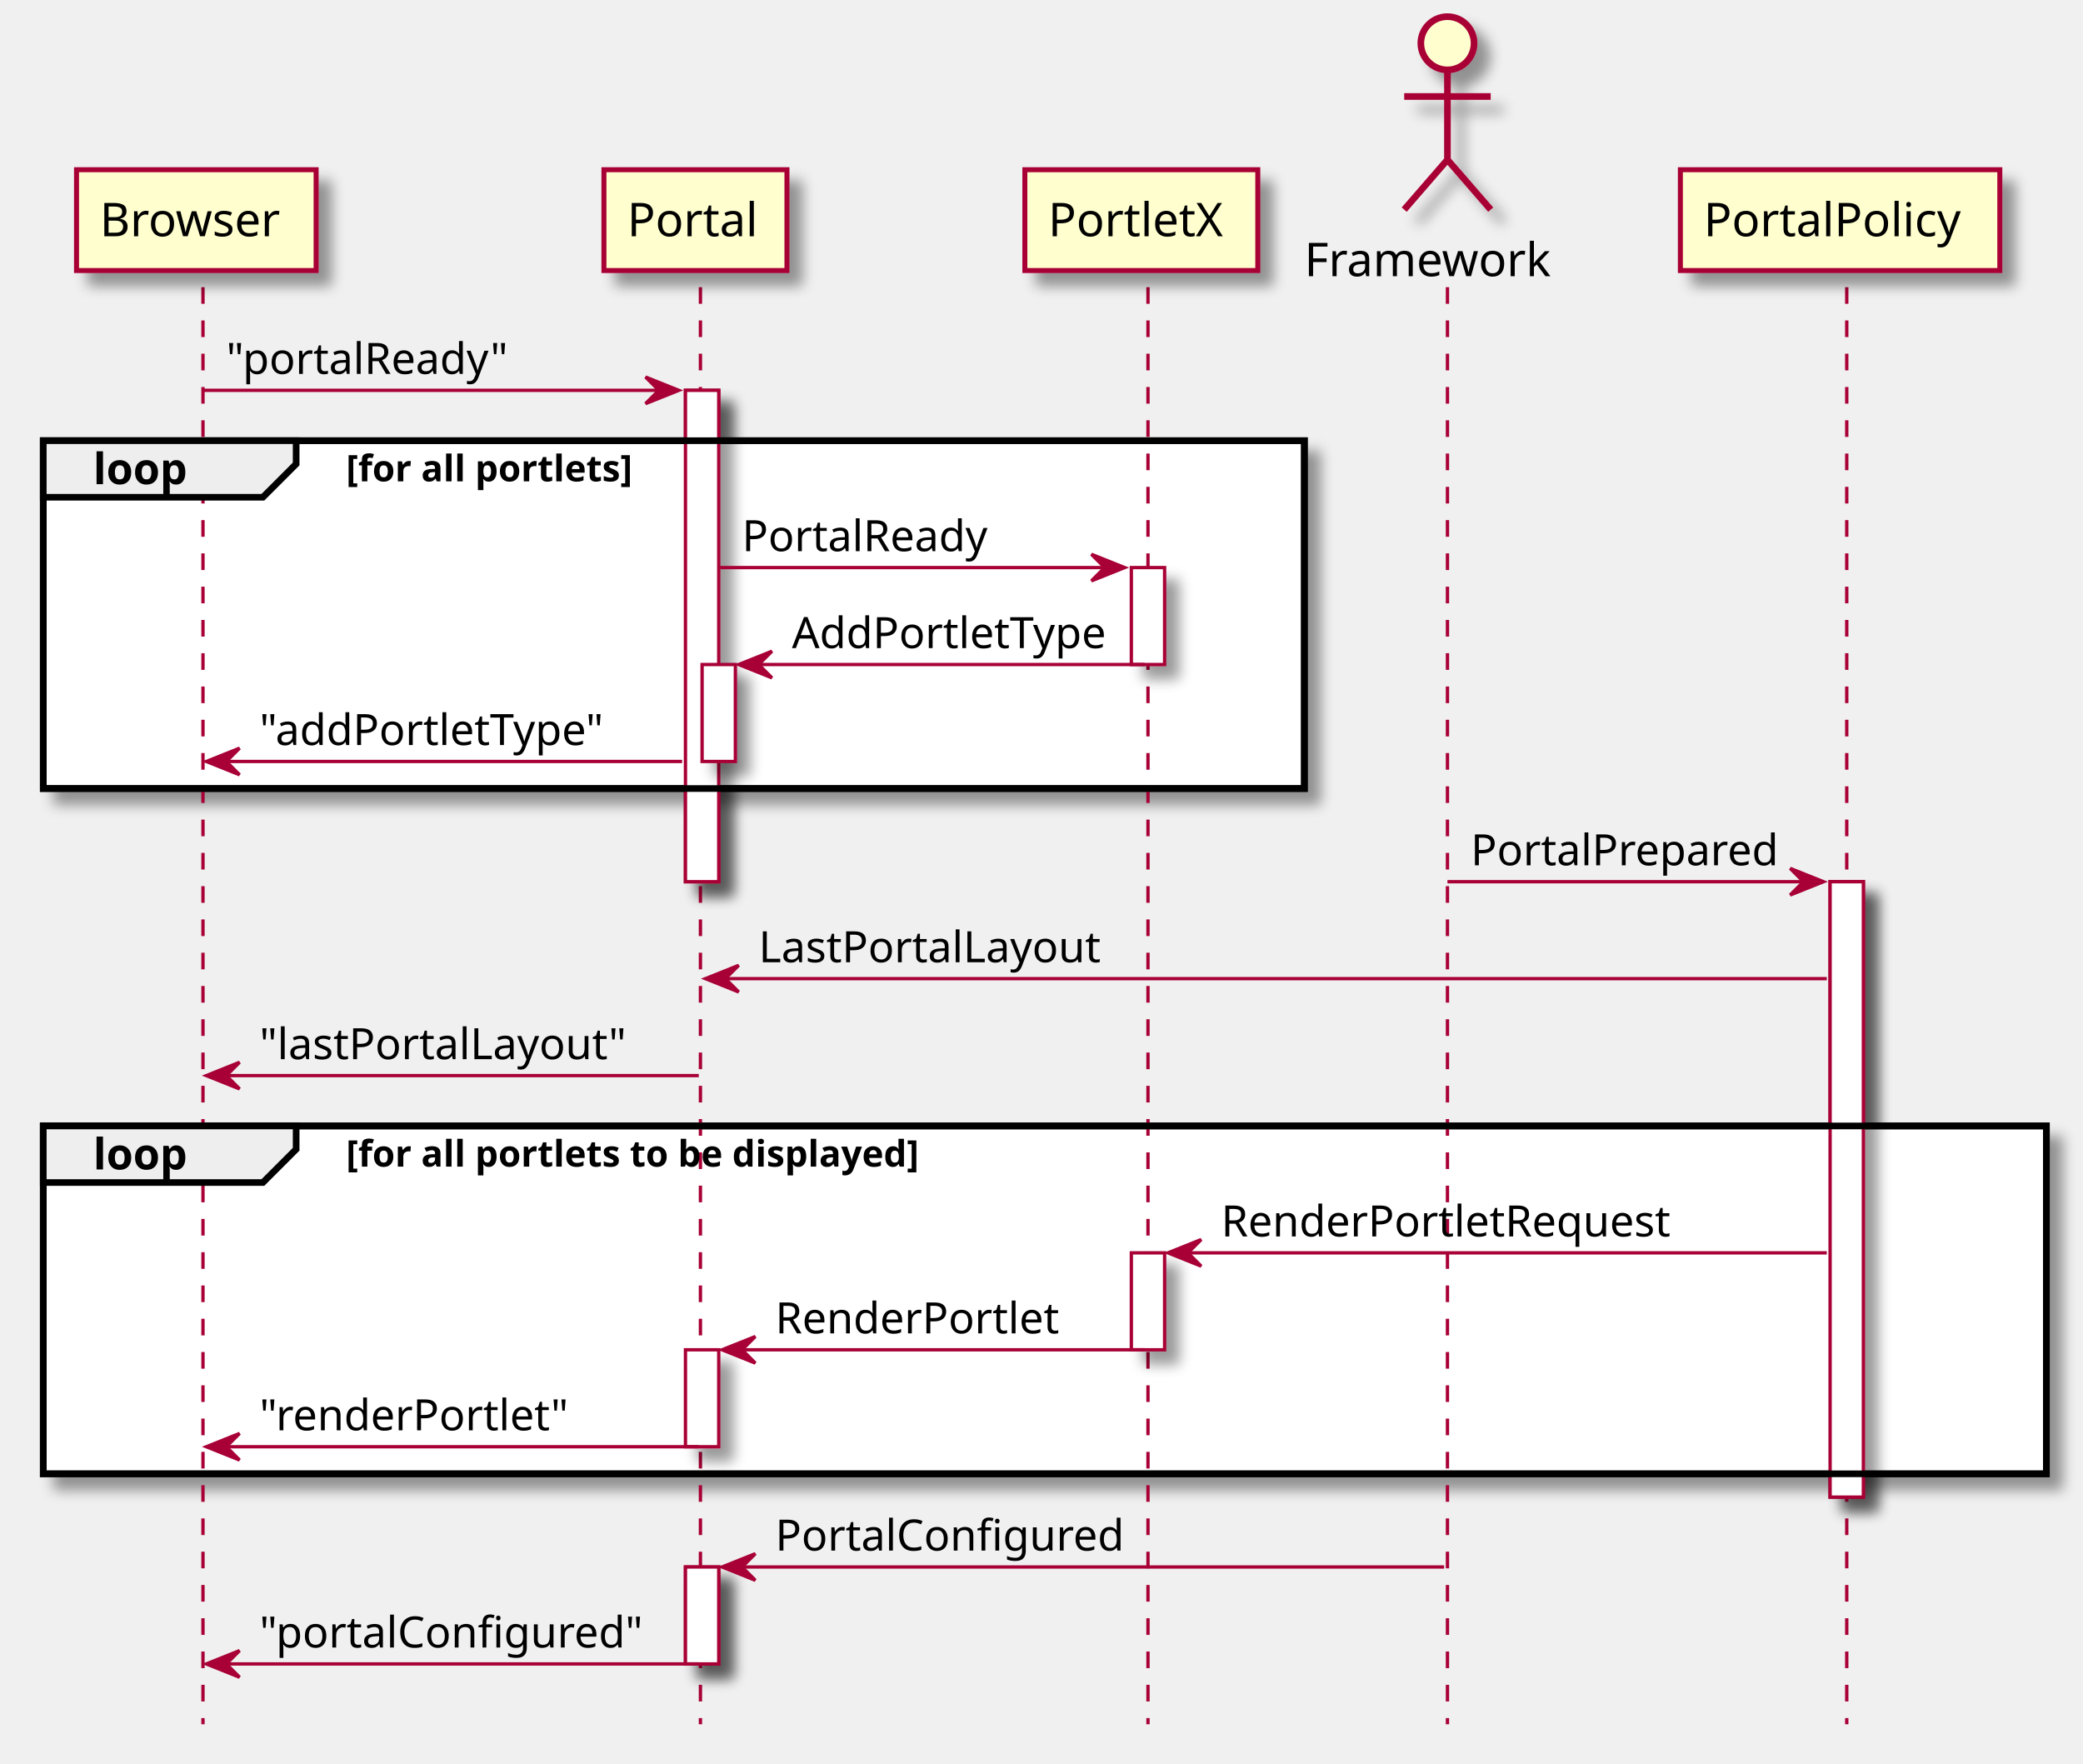
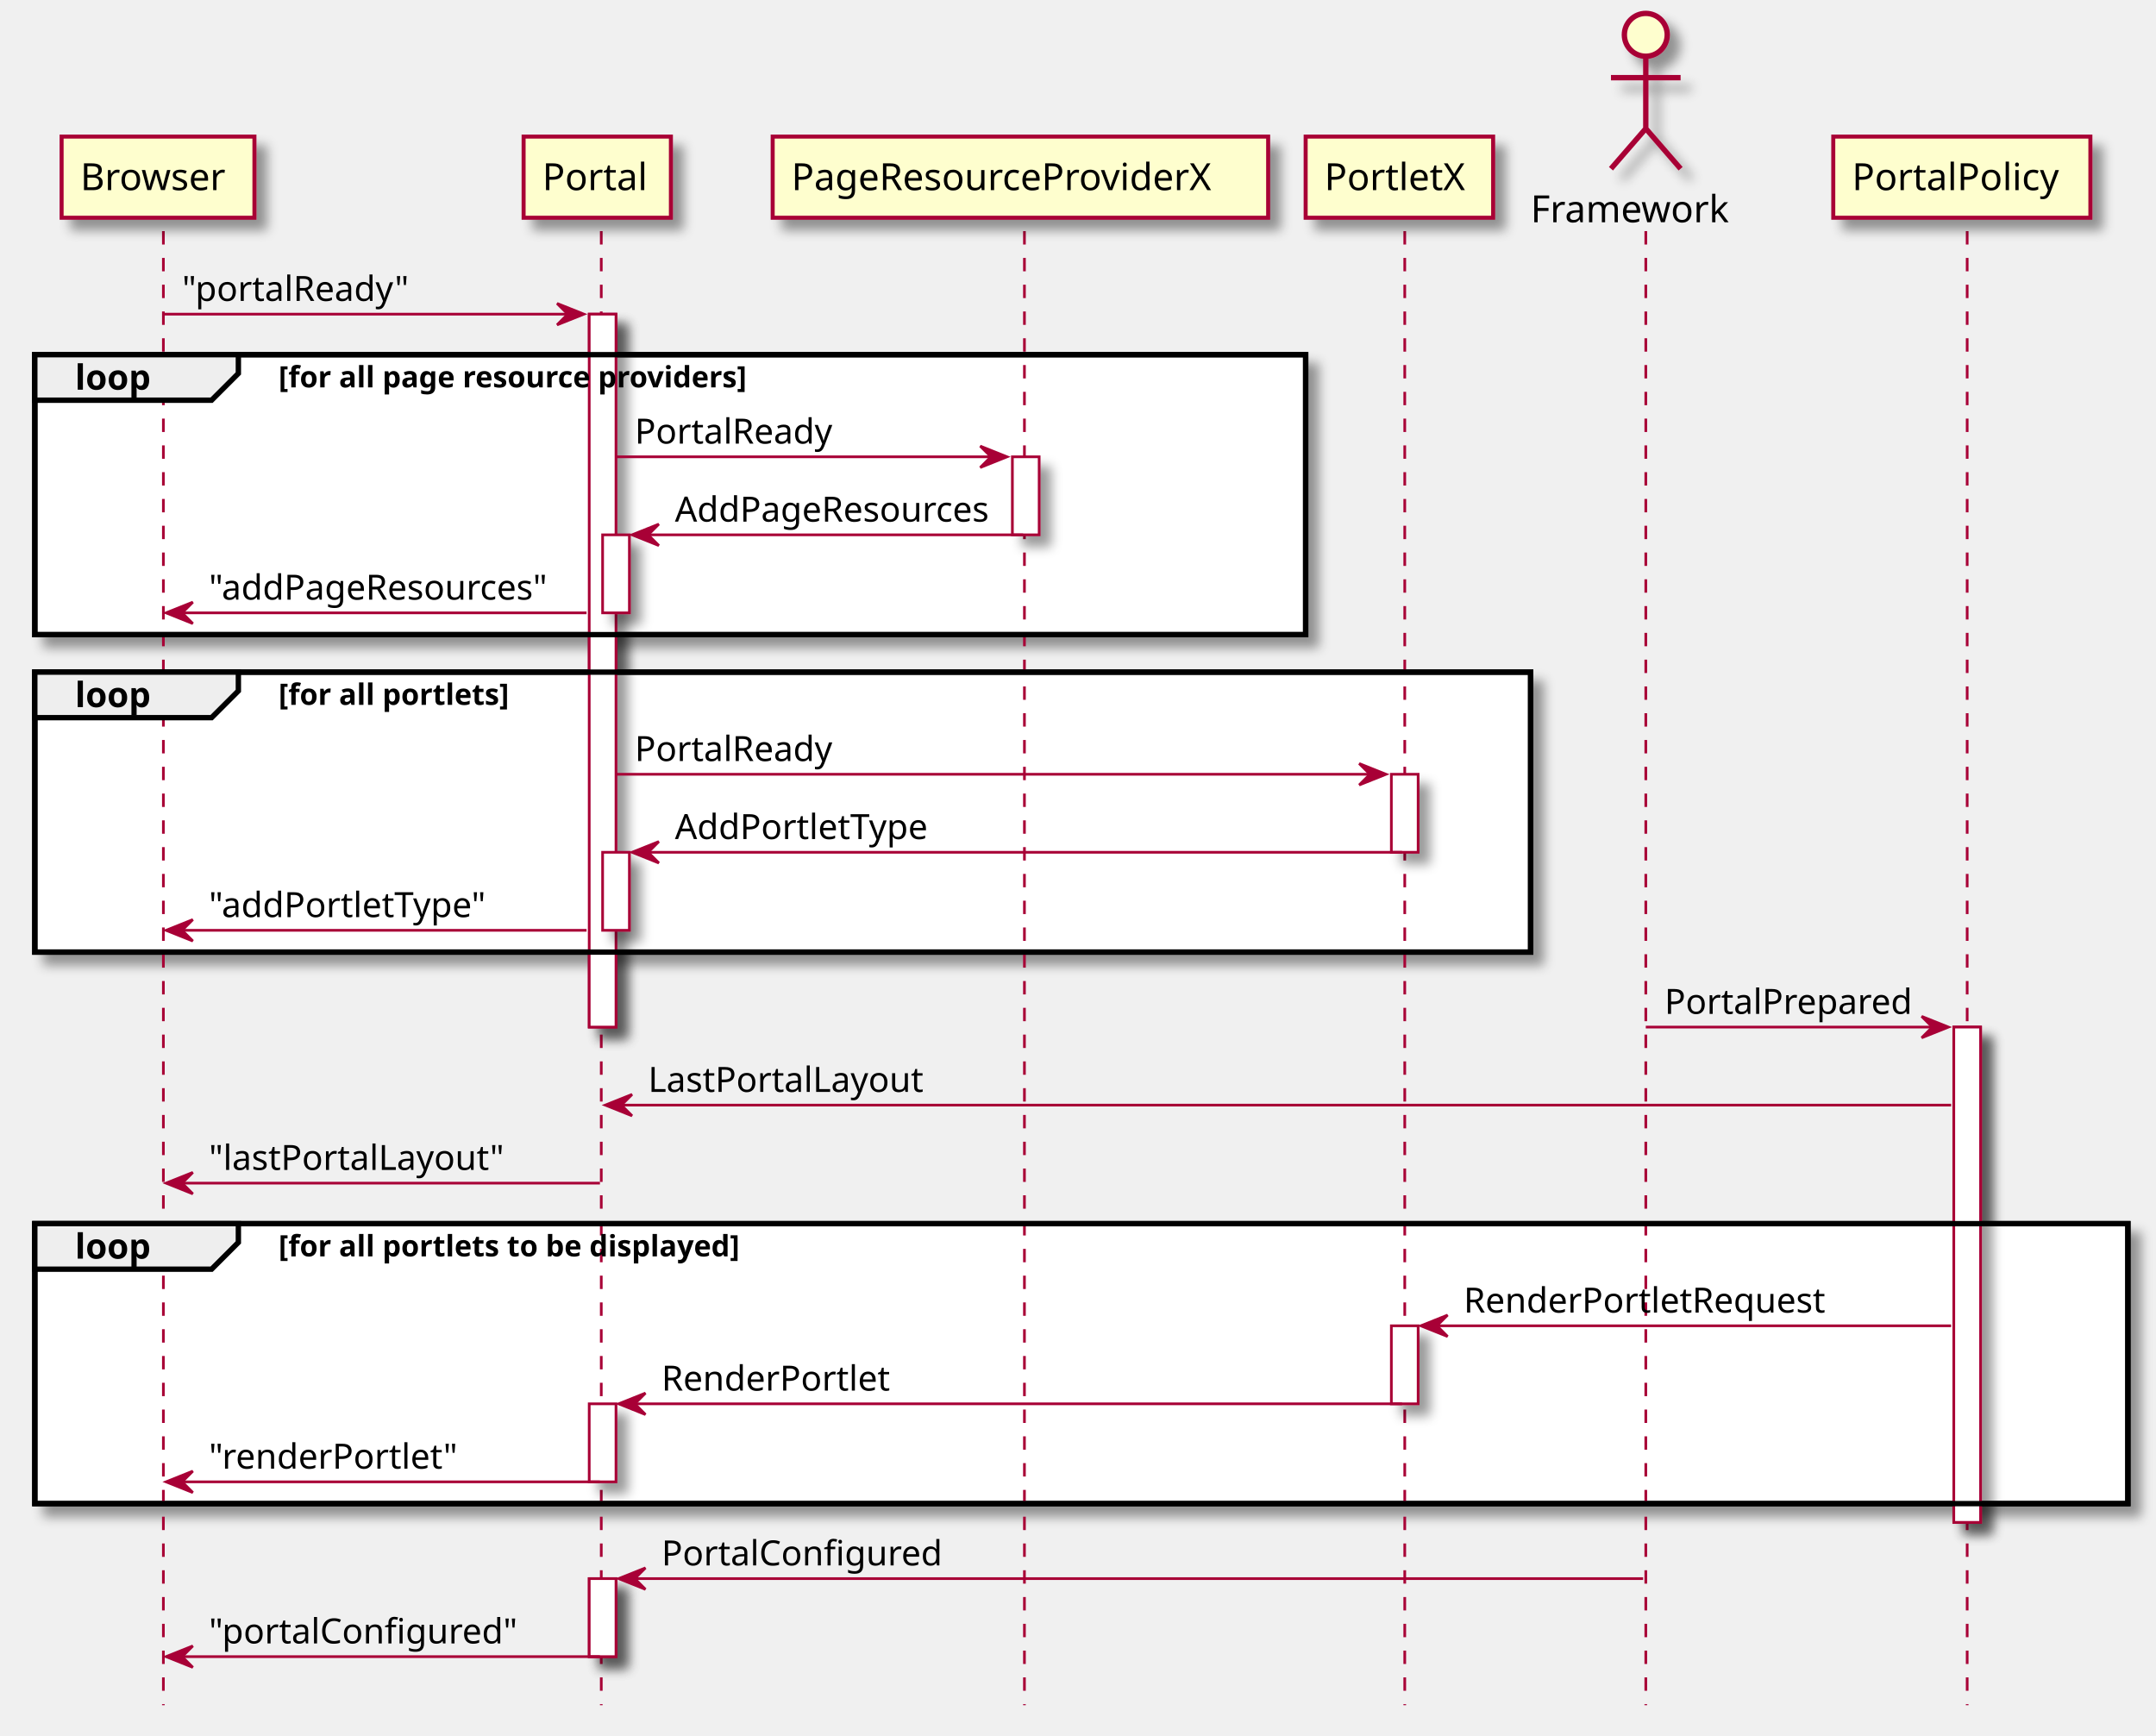
- <svg xmlns="http://www.w3.org/2000/svg" contentScriptType="application/ecmascript" contentStyleType="text/css" height="530px" preserveAspectRatio="none" style="width:626px;height:530px;" version="1.1" viewBox="0 0 626 530" width="626px" zoomAndPan="magnify">
+ <svg xmlns="http://www.w3.org/2000/svg" contentScriptType="application/ecmascript" contentStyleType="text/css" height="648px" preserveAspectRatio="none" style="width:805px;height:648px;" version="1.1" viewBox="0 0 805 648" width="805px" zoomAndPan="magnify">
  <defs>
-     <filter height="300%" id="f1fl9ly6qdti6p" width="300%" x="-1" y="-1">
+     <filter height="300%" id="f89wmqfa8udur" width="300%" x="-1" y="-1">
      <feGaussianBlur result="blurOut" stdDeviation="2.0" />
      <feColorMatrix in="blurOut" result="blurOut2" type="matrix" values="0 0 0 0 0 0 0 0 0 0 0 0 0 0 0 0 0 0 .4 0" />
      <feOffset dx="4.0" dy="4.0" in="blurOut2" result="blurOut3" />
      <feBlend in="SourceGraphic" in2="blurOut3" mode="normal" />
    </filter>
  </defs>
  <g>
-     <rect fill="#FFFFFF" filter="url(#f1fl9ly6qdti6p)" height="147.664" style="stroke: #A80036; stroke-width: 1.0;" width="10" x="206" y="117.297" />
-     <rect fill="#FFFFFF" filter="url(#f1fl9ly6qdti6p)" height="29.133" style="stroke: #A80036; stroke-width: 1.0;" width="10" x="211" y="199.695" />
-     <rect fill="#FFFFFF" filter="url(#f1fl9ly6qdti6p)" height="29.133" style="stroke: #A80036; stroke-width: 1.0;" width="10" x="206" y="405.625" />
-     <rect fill="#FFFFFF" filter="url(#f1fl9ly6qdti6p)" height="29.133" style="stroke: #A80036; stroke-width: 1.0;" width="10" x="206" y="470.891" />
-     <rect fill="#FFFFFF" filter="url(#f1fl9ly6qdti6p)" height="29.133" style="stroke: #A80036; stroke-width: 1.0;" width="10" x="340" y="170.562" />
-     <rect fill="#FFFFFF" filter="url(#f1fl9ly6qdti6p)" height="29.133" style="stroke: #A80036; stroke-width: 1.0;" width="10" x="340" y="376.492" />
-     <rect fill="#FFFFFF" filter="url(#f1fl9ly6qdti6p)" height="184.93" style="stroke: #A80036; stroke-width: 1.0;" width="10" x="550" y="264.961" />
-     <rect fill="#FFFFFF" filter="url(#f1fl9ly6qdti6p)" height="104.531" style="stroke: #000000; stroke-width: 2.0;" width="379" x="13" y="132.43" />
-     <rect fill="#FFFFFF" filter="url(#f1fl9ly6qdti6p)" height="104.531" style="stroke: #000000; stroke-width: 2.0;" width="602" x="13" y="338.359" />
-     <line style="stroke: #A80036; stroke-width: 1.0; stroke-dasharray: 5.0,5.0;" x1="61" x2="61" y1="86.297" y2="518.156" />
-     <line style="stroke: #A80036; stroke-width: 1.0; stroke-dasharray: 5.0,5.0;" x1="210.5" x2="210.5" y1="86.297" y2="518.156" />
-     <line style="stroke: #A80036; stroke-width: 1.0; stroke-dasharray: 5.0,5.0;" x1="345" x2="345" y1="86.297" y2="518.156" />
-     <line style="stroke: #A80036; stroke-width: 1.0; stroke-dasharray: 5.0,5.0;" x1="435" x2="435" y1="86.297" y2="518.156" />
-     <line style="stroke: #A80036; stroke-width: 1.0; stroke-dasharray: 5.0,5.0;" x1="555" x2="555" y1="86.297" y2="518.156" />
-     <rect fill="#FEFECE" filter="url(#f1fl9ly6qdti6p)" height="30.297" style="stroke: #A80036; stroke-width: 1.5;" width="72" x="23" y="51" />
+     <rect fill="#FFFFFF" filter="url(#f89wmqfa8udur)" height="266.195" style="stroke: #A80036; stroke-width: 1.0;" width="10" x="220" y="117.297" />
+     <rect fill="#FFFFFF" filter="url(#f89wmqfa8udur)" height="29.133" style="stroke: #A80036; stroke-width: 1.0;" width="10" x="225" y="199.695" />
+     <rect fill="#FFFFFF" filter="url(#f89wmqfa8udur)" height="29.133" style="stroke: #A80036; stroke-width: 1.0;" width="10" x="225" y="318.227" />
+     <rect fill="#FFFFFF" filter="url(#f89wmqfa8udur)" height="29.133" style="stroke: #A80036; stroke-width: 1.0;" width="10" x="220" y="524.156" />
+     <rect fill="#FFFFFF" filter="url(#f89wmqfa8udur)" height="29.133" style="stroke: #A80036; stroke-width: 1.0;" width="10" x="220" y="589.422" />
+     <rect fill="#FFFFFF" filter="url(#f89wmqfa8udur)" height="29.133" style="stroke: #A80036; stroke-width: 1.0;" width="10" x="378" y="170.562" />
+     <rect fill="#FFFFFF" filter="url(#f89wmqfa8udur)" height="29.133" style="stroke: #A80036; stroke-width: 1.0;" width="10" x="519.5" y="289.094" />
+     <rect fill="#FFFFFF" filter="url(#f89wmqfa8udur)" height="29.133" style="stroke: #A80036; stroke-width: 1.0;" width="10" x="519.5" y="495.023" />
+     <rect fill="#FFFFFF" filter="url(#f89wmqfa8udur)" height="184.93" style="stroke: #A80036; stroke-width: 1.0;" width="10" x="729.5" y="383.492" />
+     <rect fill="#FFFFFF" filter="url(#f89wmqfa8udur)" height="104.531" style="stroke: #000000; stroke-width: 2.0;" width="474.5" x="13" y="132.43" />
+     <rect fill="#FFFFFF" filter="url(#f89wmqfa8udur)" height="104.531" style="stroke: #000000; stroke-width: 2.0;" width="558.5" x="13" y="250.961" />
+     <rect fill="#FFFFFF" filter="url(#f89wmqfa8udur)" height="104.531" style="stroke: #000000; stroke-width: 2.0;" width="781.5" x="13" y="456.891" />
+     <line style="stroke: #A80036; stroke-width: 1.0; stroke-dasharray: 5.0,5.0;" x1="61" x2="61" y1="86.297" y2="636.688" />
+     <line style="stroke: #A80036; stroke-width: 1.0; stroke-dasharray: 5.0,5.0;" x1="224.5" x2="224.5" y1="86.297" y2="636.688" />
+     <line style="stroke: #A80036; stroke-width: 1.0; stroke-dasharray: 5.0,5.0;" x1="382.5" x2="382.5" y1="86.297" y2="636.688" />
+     <line style="stroke: #A80036; stroke-width: 1.0; stroke-dasharray: 5.0,5.0;" x1="524.5" x2="524.5" y1="86.297" y2="636.688" />
+     <line style="stroke: #A80036; stroke-width: 1.0; stroke-dasharray: 5.0,5.0;" x1="614.5" x2="614.5" y1="86.297" y2="636.688" />
+     <line style="stroke: #A80036; stroke-width: 1.0; stroke-dasharray: 5.0,5.0;" x1="734.5" x2="734.5" y1="86.297" y2="636.688" />
+     <rect fill="#FEFECE" filter="url(#f89wmqfa8udur)" height="30.297" style="stroke: #A80036; stroke-width: 1.5;" width="72" x="23" y="51" />
    <text fill="#000000" font-family="sans-serif" font-size="14" lengthAdjust="spacingAndGlyphs" textLength="58" x="30" y="70.995">Browser</text>
-     <rect fill="#FEFECE" filter="url(#f1fl9ly6qdti6p)" height="30.297" style="stroke: #A80036; stroke-width: 1.5;" width="55" x="181.5" y="51" />
-     <text fill="#000000" font-family="sans-serif" font-size="14" lengthAdjust="spacingAndGlyphs" textLength="41" x="188.5" y="70.995">Portal</text>
-     <rect fill="#FEFECE" filter="url(#f1fl9ly6qdti6p)" height="30.297" style="stroke: #A80036; stroke-width: 1.5;" width="70" x="308" y="51" />
-     <text fill="#000000" font-family="sans-serif" font-size="14" lengthAdjust="spacingAndGlyphs" textLength="56" x="315" y="70.995">PortletX</text>
-     <text fill="#000000" font-family="sans-serif" font-size="14" lengthAdjust="spacingAndGlyphs" textLength="80" x="392" y="82.995">Framework</text>
-     <ellipse cx="435" cy="13" fill="#FEFECE" filter="url(#f1fl9ly6qdti6p)" rx="8" ry="8" style="stroke: #A80036; stroke-width: 2.0;" />
-     <path d="M435,21 L435,48 M422,29 L448,29 M435,48 L422,63 M435,48 L448,63 " fill="#FEFECE" filter="url(#f1fl9ly6qdti6p)" style="stroke: #A80036; stroke-width: 2.0;" />
-     <rect fill="#FEFECE" filter="url(#f1fl9ly6qdti6p)" height="30.297" style="stroke: #A80036; stroke-width: 1.5;" width="96" x="505" y="51" />
-     <text fill="#000000" font-family="sans-serif" font-size="14" lengthAdjust="spacingAndGlyphs" textLength="82" x="512" y="70.995">PortalPolicy</text>
-     <rect fill="#FFFFFF" filter="url(#f1fl9ly6qdti6p)" height="147.664" style="stroke: #A80036; stroke-width: 1.0;" width="10" x="206" y="117.297" />
-     <rect fill="#FFFFFF" filter="url(#f1fl9ly6qdti6p)" height="29.133" style="stroke: #A80036; stroke-width: 1.0;" width="10" x="211" y="199.695" />
-     <rect fill="#FFFFFF" filter="url(#f1fl9ly6qdti6p)" height="29.133" style="stroke: #A80036; stroke-width: 1.0;" width="10" x="206" y="405.625" />
-     <rect fill="#FFFFFF" filter="url(#f1fl9ly6qdti6p)" height="29.133" style="stroke: #A80036; stroke-width: 1.0;" width="10" x="206" y="470.891" />
-     <rect fill="#FFFFFF" filter="url(#f1fl9ly6qdti6p)" height="29.133" style="stroke: #A80036; stroke-width: 1.0;" width="10" x="340" y="170.562" />
-     <rect fill="#FFFFFF" filter="url(#f1fl9ly6qdti6p)" height="29.133" style="stroke: #A80036; stroke-width: 1.0;" width="10" x="340" y="376.492" />
-     <rect fill="#FFFFFF" filter="url(#f1fl9ly6qdti6p)" height="184.93" style="stroke: #A80036; stroke-width: 1.0;" width="10" x="550" y="264.961" />
-     <polygon fill="#A80036" points="194,113.297,204,117.297,194,121.297,198,117.297" style="stroke: #A80036; stroke-width: 1.0;" />
-     <line style="stroke: #A80036; stroke-width: 1.0;" x1="61" x2="200" y1="117.297" y2="117.297" />
+     <rect fill="#FEFECE" filter="url(#f89wmqfa8udur)" height="30.297" style="stroke: #A80036; stroke-width: 1.5;" width="55" x="195.5" y="51" />
+     <text fill="#000000" font-family="sans-serif" font-size="14" lengthAdjust="spacingAndGlyphs" textLength="41" x="202.5" y="70.995">Portal</text>
+     <rect fill="#FEFECE" filter="url(#f89wmqfa8udur)" height="30.297" style="stroke: #A80036; stroke-width: 1.5;" width="185" x="288.5" y="51" />
+     <text fill="#000000" font-family="sans-serif" font-size="14" lengthAdjust="spacingAndGlyphs" textLength="171" x="295.5" y="70.995">PageResourceProviderX</text>
+     <rect fill="#FEFECE" filter="url(#f89wmqfa8udur)" height="30.297" style="stroke: #A80036; stroke-width: 1.5;" width="70" x="487.5" y="51" />
+     <text fill="#000000" font-family="sans-serif" font-size="14" lengthAdjust="spacingAndGlyphs" textLength="56" x="494.5" y="70.995">PortletX</text>
+     <text fill="#000000" font-family="sans-serif" font-size="14" lengthAdjust="spacingAndGlyphs" textLength="80" x="571.5" y="82.995">Framework</text>
+     <ellipse cx="614.5" cy="13" fill="#FEFECE" filter="url(#f89wmqfa8udur)" rx="8" ry="8" style="stroke: #A80036; stroke-width: 2.0;" />
+     <path d="M614.5,21 L614.5,48 M601.5,29 L627.5,29 M614.5,48 L601.5,63 M614.5,48 L627.5,63 " fill="#FEFECE" filter="url(#f89wmqfa8udur)" style="stroke: #A80036; stroke-width: 2.0;" />
+     <rect fill="#FEFECE" filter="url(#f89wmqfa8udur)" height="30.297" style="stroke: #A80036; stroke-width: 1.5;" width="96" x="684.5" y="51" />
+     <text fill="#000000" font-family="sans-serif" font-size="14" lengthAdjust="spacingAndGlyphs" textLength="82" x="691.5" y="70.995">PortalPolicy</text>
+     <rect fill="#FFFFFF" filter="url(#f89wmqfa8udur)" height="266.195" style="stroke: #A80036; stroke-width: 1.0;" width="10" x="220" y="117.297" />
+     <rect fill="#FFFFFF" filter="url(#f89wmqfa8udur)" height="29.133" style="stroke: #A80036; stroke-width: 1.0;" width="10" x="225" y="199.695" />
+     <rect fill="#FFFFFF" filter="url(#f89wmqfa8udur)" height="29.133" style="stroke: #A80036; stroke-width: 1.0;" width="10" x="225" y="318.227" />
+     <rect fill="#FFFFFF" filter="url(#f89wmqfa8udur)" height="29.133" style="stroke: #A80036; stroke-width: 1.0;" width="10" x="220" y="524.156" />
+     <rect fill="#FFFFFF" filter="url(#f89wmqfa8udur)" height="29.133" style="stroke: #A80036; stroke-width: 1.0;" width="10" x="220" y="589.422" />
+     <rect fill="#FFFFFF" filter="url(#f89wmqfa8udur)" height="29.133" style="stroke: #A80036; stroke-width: 1.0;" width="10" x="378" y="170.562" />
+     <rect fill="#FFFFFF" filter="url(#f89wmqfa8udur)" height="29.133" style="stroke: #A80036; stroke-width: 1.0;" width="10" x="519.5" y="289.094" />
+     <rect fill="#FFFFFF" filter="url(#f89wmqfa8udur)" height="29.133" style="stroke: #A80036; stroke-width: 1.0;" width="10" x="519.5" y="495.023" />
+     <rect fill="#FFFFFF" filter="url(#f89wmqfa8udur)" height="184.93" style="stroke: #A80036; stroke-width: 1.0;" width="10" x="729.5" y="383.492" />
+     <polygon fill="#A80036" points="208,113.297,218,117.297,208,121.297,212,117.297" style="stroke: #A80036; stroke-width: 1.0;" />
+     <line style="stroke: #A80036; stroke-width: 1.0;" x1="61" x2="214" y1="117.297" y2="117.297" />
    <text fill="#000000" font-family="sans-serif" font-size="13" lengthAdjust="spacingAndGlyphs" textLength="91" x="68" y="112.364">"portalReady"</text>
-     <rect fill="none" height="104.531" style="stroke: #000000; stroke-width: 2.0;" width="379" x="13" y="132.43" />
+     <rect fill="none" height="104.531" style="stroke: #000000; stroke-width: 2.0;" width="474.5" x="13" y="132.43" />
    <polygon fill="#EEEEEE" points="13,132.43,89,132.43,89,139.43,79,149.43,13,149.43,13,132.43" style="stroke: #000000; stroke-width: 2.0;" />
    <text fill="#000000" font-family="sans-serif" font-size="13" font-weight="bold" lengthAdjust="spacingAndGlyphs" textLength="31" x="28" y="145.497">loop</text>
-     <text fill="#000000" font-family="sans-serif" font-size="11" font-weight="bold" lengthAdjust="spacingAndGlyphs" textLength="100" x="104" y="144.64">[for all portlets]</text>
-     <polygon fill="#A80036" points="328,166.562,338,170.562,328,174.562,332,170.562" style="stroke: #A80036; stroke-width: 1.0;" />
-     <line style="stroke: #A80036; stroke-width: 1.0;" x1="216" x2="334" y1="170.562" y2="170.562" />
-     <text fill="#000000" font-family="sans-serif" font-size="13" lengthAdjust="spacingAndGlyphs" textLength="79" x="223" y="165.629">PortalReady</text>
-     <polygon fill="#A80036" points="232,195.695,222,199.695,232,203.695,228,199.695" style="stroke: #A80036; stroke-width: 1.0;" />
-     <line style="stroke: #A80036; stroke-width: 1.0;" x1="226" x2="344" y1="199.695" y2="199.695" />
-     <text fill="#000000" font-family="sans-serif" font-size="13" lengthAdjust="spacingAndGlyphs" textLength="100" x="238" y="194.762">AddPortletType</text>
+     <text fill="#000000" font-family="sans-serif" font-size="11" font-weight="bold" lengthAdjust="spacingAndGlyphs" textLength="202" x="104" y="144.64">[for all page resource providers]</text>
+     <polygon fill="#A80036" points="366,166.562,376,170.562,366,174.562,370,170.562" style="stroke: #A80036; stroke-width: 1.0;" />
+     <line style="stroke: #A80036; stroke-width: 1.0;" x1="230" x2="372" y1="170.562" y2="170.562" />
+     <text fill="#000000" font-family="sans-serif" font-size="13" lengthAdjust="spacingAndGlyphs" textLength="79" x="237" y="165.629">PortalReady</text>
+     <polygon fill="#A80036" points="246,195.695,236,199.695,246,203.695,242,199.695" style="stroke: #A80036; stroke-width: 1.0;" />
+     <line style="stroke: #A80036; stroke-width: 1.0;" x1="240" x2="382" y1="199.695" y2="199.695" />
+     <text fill="#000000" font-family="sans-serif" font-size="13" lengthAdjust="spacingAndGlyphs" textLength="124" x="252" y="194.762">AddPageResources</text>
    <polygon fill="#A80036" points="72,224.828,62,228.828,72,232.828,68,228.828" style="stroke: #A80036; stroke-width: 1.0;" />
-     <line style="stroke: #A80036; stroke-width: 1.0;" x1="66" x2="205" y1="228.828" y2="228.828" />
-     <text fill="#000000" font-family="sans-serif" font-size="13" lengthAdjust="spacingAndGlyphs" textLength="111" x="78" y="223.895">"addPortletType"</text>
-     <polygon fill="#A80036" points="538,260.961,548,264.961,538,268.961,542,264.961" style="stroke: #A80036; stroke-width: 1.0;" />
-     <line style="stroke: #A80036; stroke-width: 1.0;" x1="435" x2="544" y1="264.961" y2="264.961" />
-     <text fill="#000000" font-family="sans-serif" font-size="13" lengthAdjust="spacingAndGlyphs" textLength="96" x="442" y="260.028">PortalPrepared</text>
-     <polygon fill="#A80036" points="222,290.094,212,294.094,222,298.094,218,294.094" style="stroke: #A80036; stroke-width: 1.0;" />
-     <line style="stroke: #A80036; stroke-width: 1.0;" x1="216" x2="549" y1="294.094" y2="294.094" />
-     <text fill="#000000" font-family="sans-serif" font-size="13" lengthAdjust="spacingAndGlyphs" textLength="109" x="228" y="289.161">LastPortalLayout</text>
-     <polygon fill="#A80036" points="72,319.227,62,323.227,72,327.227,68,323.227" style="stroke: #A80036; stroke-width: 1.0;" />
-     <line style="stroke: #A80036; stroke-width: 1.0;" x1="66" x2="210" y1="323.227" y2="323.227" />
-     <text fill="#000000" font-family="sans-serif" font-size="13" lengthAdjust="spacingAndGlyphs" textLength="118" x="78" y="318.293">"lastPortalLayout"</text>
-     <rect fill="none" height="104.531" style="stroke: #000000; stroke-width: 2.0;" width="602" x="13" y="338.359" />
-     <polygon fill="#EEEEEE" points="13,338.359,89,338.359,89,345.359,79,355.359,13,355.359,13,338.359" style="stroke: #000000; stroke-width: 2.0;" />
-     <text fill="#000000" font-family="sans-serif" font-size="13" font-weight="bold" lengthAdjust="spacingAndGlyphs" textLength="31" x="28" y="351.426">loop</text>
-     <text fill="#000000" font-family="sans-serif" font-size="11" font-weight="bold" lengthAdjust="spacingAndGlyphs" textLength="200" x="104" y="350.57">[for all portlets to be displayed]</text>
-     <polygon fill="#A80036" points="361,372.492,351,376.492,361,380.492,357,376.492" style="stroke: #A80036; stroke-width: 1.0;" />
-     <line style="stroke: #A80036; stroke-width: 1.0;" x1="355" x2="549" y1="376.492" y2="376.492" />
-     <text fill="#000000" font-family="sans-serif" font-size="13" lengthAdjust="spacingAndGlyphs" textLength="142" x="367" y="371.559">RenderPortletRequest</text>
-     <polygon fill="#A80036" points="227,401.625,217,405.625,227,409.625,223,405.625" style="stroke: #A80036; stroke-width: 1.0;" />
-     <line style="stroke: #A80036; stroke-width: 1.0;" x1="221" x2="344" y1="405.625" y2="405.625" />
-     <text fill="#000000" font-family="sans-serif" font-size="13" lengthAdjust="spacingAndGlyphs" textLength="89" x="233" y="400.692">RenderPortlet</text>
-     <polygon fill="#A80036" points="72,430.758,62,434.758,72,438.758,68,434.758" style="stroke: #A80036; stroke-width: 1.0;" />
-     <line style="stroke: #A80036; stroke-width: 1.0;" x1="66" x2="210" y1="434.758" y2="434.758" />
-     <text fill="#000000" font-family="sans-serif" font-size="13" lengthAdjust="spacingAndGlyphs" textLength="97" x="78" y="429.825">"renderPortlet"</text>
-     <polygon fill="#A80036" points="227,466.891,217,470.891,227,474.891,223,470.891" style="stroke: #A80036; stroke-width: 1.0;" />
-     <line style="stroke: #A80036; stroke-width: 1.0;" x1="221" x2="434" y1="470.891" y2="470.891" />
-     <text fill="#000000" font-family="sans-serif" font-size="13" lengthAdjust="spacingAndGlyphs" textLength="109" x="233" y="465.957">PortalConfigured</text>
-     <polygon fill="#A80036" points="72,496.023,62,500.023,72,504.023,68,500.023" style="stroke: #A80036; stroke-width: 1.0;" />
-     <line style="stroke: #A80036; stroke-width: 1.0;" x1="66" x2="210" y1="500.023" y2="500.023" />
-     <text fill="#000000" font-family="sans-serif" font-size="13" lengthAdjust="spacingAndGlyphs" textLength="121" x="78" y="495.09">"portalConfigured"</text>
+     <line style="stroke: #A80036; stroke-width: 1.0;" x1="66" x2="219" y1="228.828" y2="228.828" />
+     <text fill="#000000" font-family="sans-serif" font-size="13" lengthAdjust="spacingAndGlyphs" textLength="135" x="78" y="223.895">"addPageResources"</text>
+     <rect fill="none" height="104.531" style="stroke: #000000; stroke-width: 2.0;" width="558.5" x="13" y="250.961" />
+     <polygon fill="#EEEEEE" points="13,250.961,89,250.961,89,257.961,79,267.961,13,267.961,13,250.961" style="stroke: #000000; stroke-width: 2.0;" />
+     <text fill="#000000" font-family="sans-serif" font-size="13" font-weight="bold" lengthAdjust="spacingAndGlyphs" textLength="31" x="28" y="264.028">loop</text>
+     <text fill="#000000" font-family="sans-serif" font-size="11" font-weight="bold" lengthAdjust="spacingAndGlyphs" textLength="100" x="104" y="263.171">[for all portlets]</text>
+     <polygon fill="#A80036" points="507.5,285.094,517.5,289.094,507.5,293.094,511.5,289.094" style="stroke: #A80036; stroke-width: 1.0;" />
+     <line style="stroke: #A80036; stroke-width: 1.0;" x1="230" x2="513.5" y1="289.094" y2="289.094" />
+     <text fill="#000000" font-family="sans-serif" font-size="13" lengthAdjust="spacingAndGlyphs" textLength="79" x="237" y="284.161">PortalReady</text>
+     <polygon fill="#A80036" points="246,314.227,236,318.227,246,322.227,242,318.227" style="stroke: #A80036; stroke-width: 1.0;" />
+     <line style="stroke: #A80036; stroke-width: 1.0;" x1="240" x2="523.5" y1="318.227" y2="318.227" />
+     <text fill="#000000" font-family="sans-serif" font-size="13" lengthAdjust="spacingAndGlyphs" textLength="100" x="252" y="313.293">AddPortletType</text>
+     <polygon fill="#A80036" points="72,343.359,62,347.359,72,351.359,68,347.359" style="stroke: #A80036; stroke-width: 1.0;" />
+     <line style="stroke: #A80036; stroke-width: 1.0;" x1="66" x2="219" y1="347.359" y2="347.359" />
+     <text fill="#000000" font-family="sans-serif" font-size="13" lengthAdjust="spacingAndGlyphs" textLength="111" x="78" y="342.426">"addPortletType"</text>
+     <polygon fill="#A80036" points="717.5,379.492,727.5,383.492,717.5,387.492,721.5,383.492" style="stroke: #A80036; stroke-width: 1.0;" />
+     <line style="stroke: #A80036; stroke-width: 1.0;" x1="614.5" x2="723.5" y1="383.492" y2="383.492" />
+     <text fill="#000000" font-family="sans-serif" font-size="13" lengthAdjust="spacingAndGlyphs" textLength="96" x="621.5" y="378.559">PortalPrepared</text>
+     <polygon fill="#A80036" points="236,408.625,226,412.625,236,416.625,232,412.625" style="stroke: #A80036; stroke-width: 1.0;" />
+     <line style="stroke: #A80036; stroke-width: 1.0;" x1="230" x2="728.5" y1="412.625" y2="412.625" />
+     <text fill="#000000" font-family="sans-serif" font-size="13" lengthAdjust="spacingAndGlyphs" textLength="109" x="242" y="407.692">LastPortalLayout</text>
+     <polygon fill="#A80036" points="72,437.758,62,441.758,72,445.758,68,441.758" style="stroke: #A80036; stroke-width: 1.0;" />
+     <line style="stroke: #A80036; stroke-width: 1.0;" x1="66" x2="224" y1="441.758" y2="441.758" />
+     <text fill="#000000" font-family="sans-serif" font-size="13" lengthAdjust="spacingAndGlyphs" textLength="118" x="78" y="436.825">"lastPortalLayout"</text>
+     <rect fill="none" height="104.531" style="stroke: #000000; stroke-width: 2.0;" width="781.5" x="13" y="456.891" />
+     <polygon fill="#EEEEEE" points="13,456.891,89,456.891,89,463.891,79,473.891,13,473.891,13,456.891" style="stroke: #000000; stroke-width: 2.0;" />
+     <text fill="#000000" font-family="sans-serif" font-size="13" font-weight="bold" lengthAdjust="spacingAndGlyphs" textLength="31" x="28" y="469.957">loop</text>
+     <text fill="#000000" font-family="sans-serif" font-size="11" font-weight="bold" lengthAdjust="spacingAndGlyphs" textLength="200" x="104" y="469.101">[for all portlets to be displayed]</text>
+     <polygon fill="#A80036" points="540.5,491.023,530.5,495.023,540.5,499.023,536.5,495.023" style="stroke: #A80036; stroke-width: 1.0;" />
+     <line style="stroke: #A80036; stroke-width: 1.0;" x1="534.5" x2="728.5" y1="495.023" y2="495.023" />
+     <text fill="#000000" font-family="sans-serif" font-size="13" lengthAdjust="spacingAndGlyphs" textLength="142" x="546.5" y="490.09">RenderPortletRequest</text>
+     <polygon fill="#A80036" points="241,520.156,231,524.156,241,528.156,237,524.156" style="stroke: #A80036; stroke-width: 1.0;" />
+     <line style="stroke: #A80036; stroke-width: 1.0;" x1="235" x2="523.5" y1="524.156" y2="524.156" />
+     <text fill="#000000" font-family="sans-serif" font-size="13" lengthAdjust="spacingAndGlyphs" textLength="89" x="247" y="519.223">RenderPortlet</text>
+     <polygon fill="#A80036" points="72,549.289,62,553.289,72,557.289,68,553.289" style="stroke: #A80036; stroke-width: 1.0;" />
+     <line style="stroke: #A80036; stroke-width: 1.0;" x1="66" x2="224" y1="553.289" y2="553.289" />
+     <text fill="#000000" font-family="sans-serif" font-size="13" lengthAdjust="spacingAndGlyphs" textLength="97" x="78" y="548.356">"renderPortlet"</text>
+     <polygon fill="#A80036" points="241,585.422,231,589.422,241,593.422,237,589.422" style="stroke: #A80036; stroke-width: 1.0;" />
+     <line style="stroke: #A80036; stroke-width: 1.0;" x1="235" x2="613.5" y1="589.422" y2="589.422" />
+     <text fill="#000000" font-family="sans-serif" font-size="13" lengthAdjust="spacingAndGlyphs" textLength="109" x="247" y="584.489">PortalConfigured</text>
+     <polygon fill="#A80036" points="72,614.555,62,618.555,72,622.555,68,618.555" style="stroke: #A80036; stroke-width: 1.0;" />
+     <line style="stroke: #A80036; stroke-width: 1.0;" x1="66" x2="224" y1="618.555" y2="618.555" />
+     <text fill="#000000" font-family="sans-serif" font-size="13" lengthAdjust="spacingAndGlyphs" textLength="121" x="78" y="613.622">"portalConfigured"</text>
  </g>
</svg>
